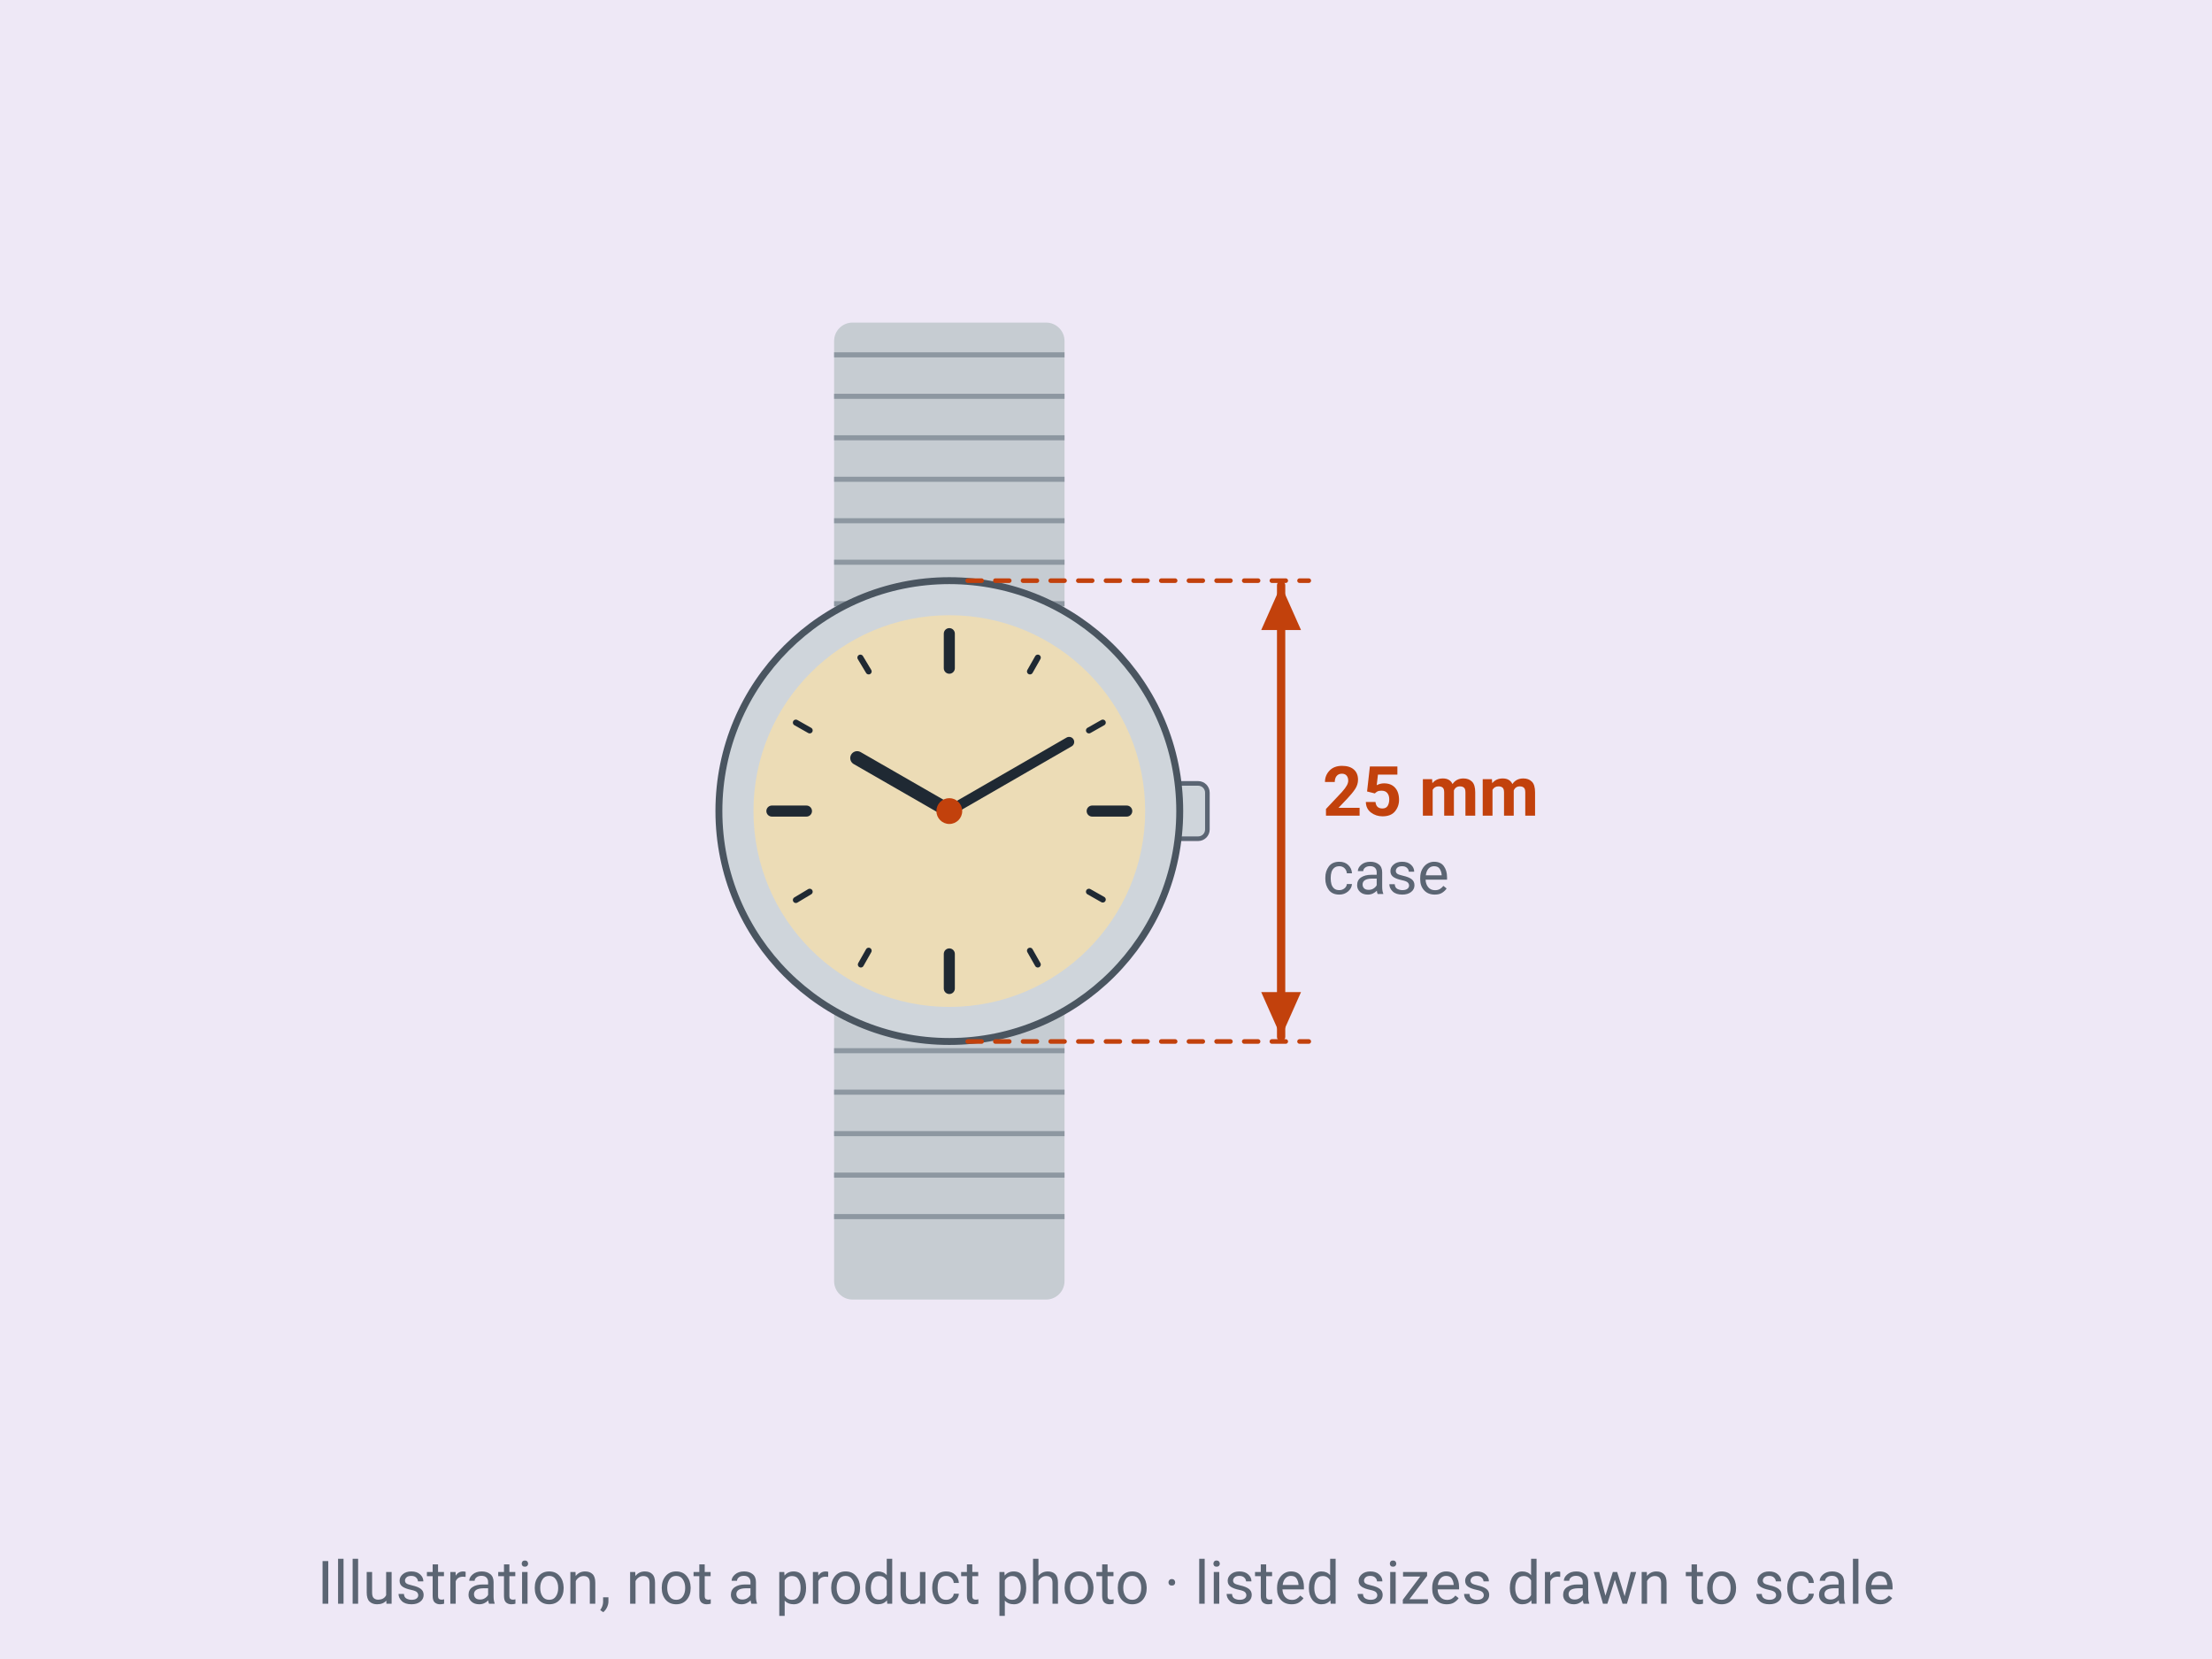
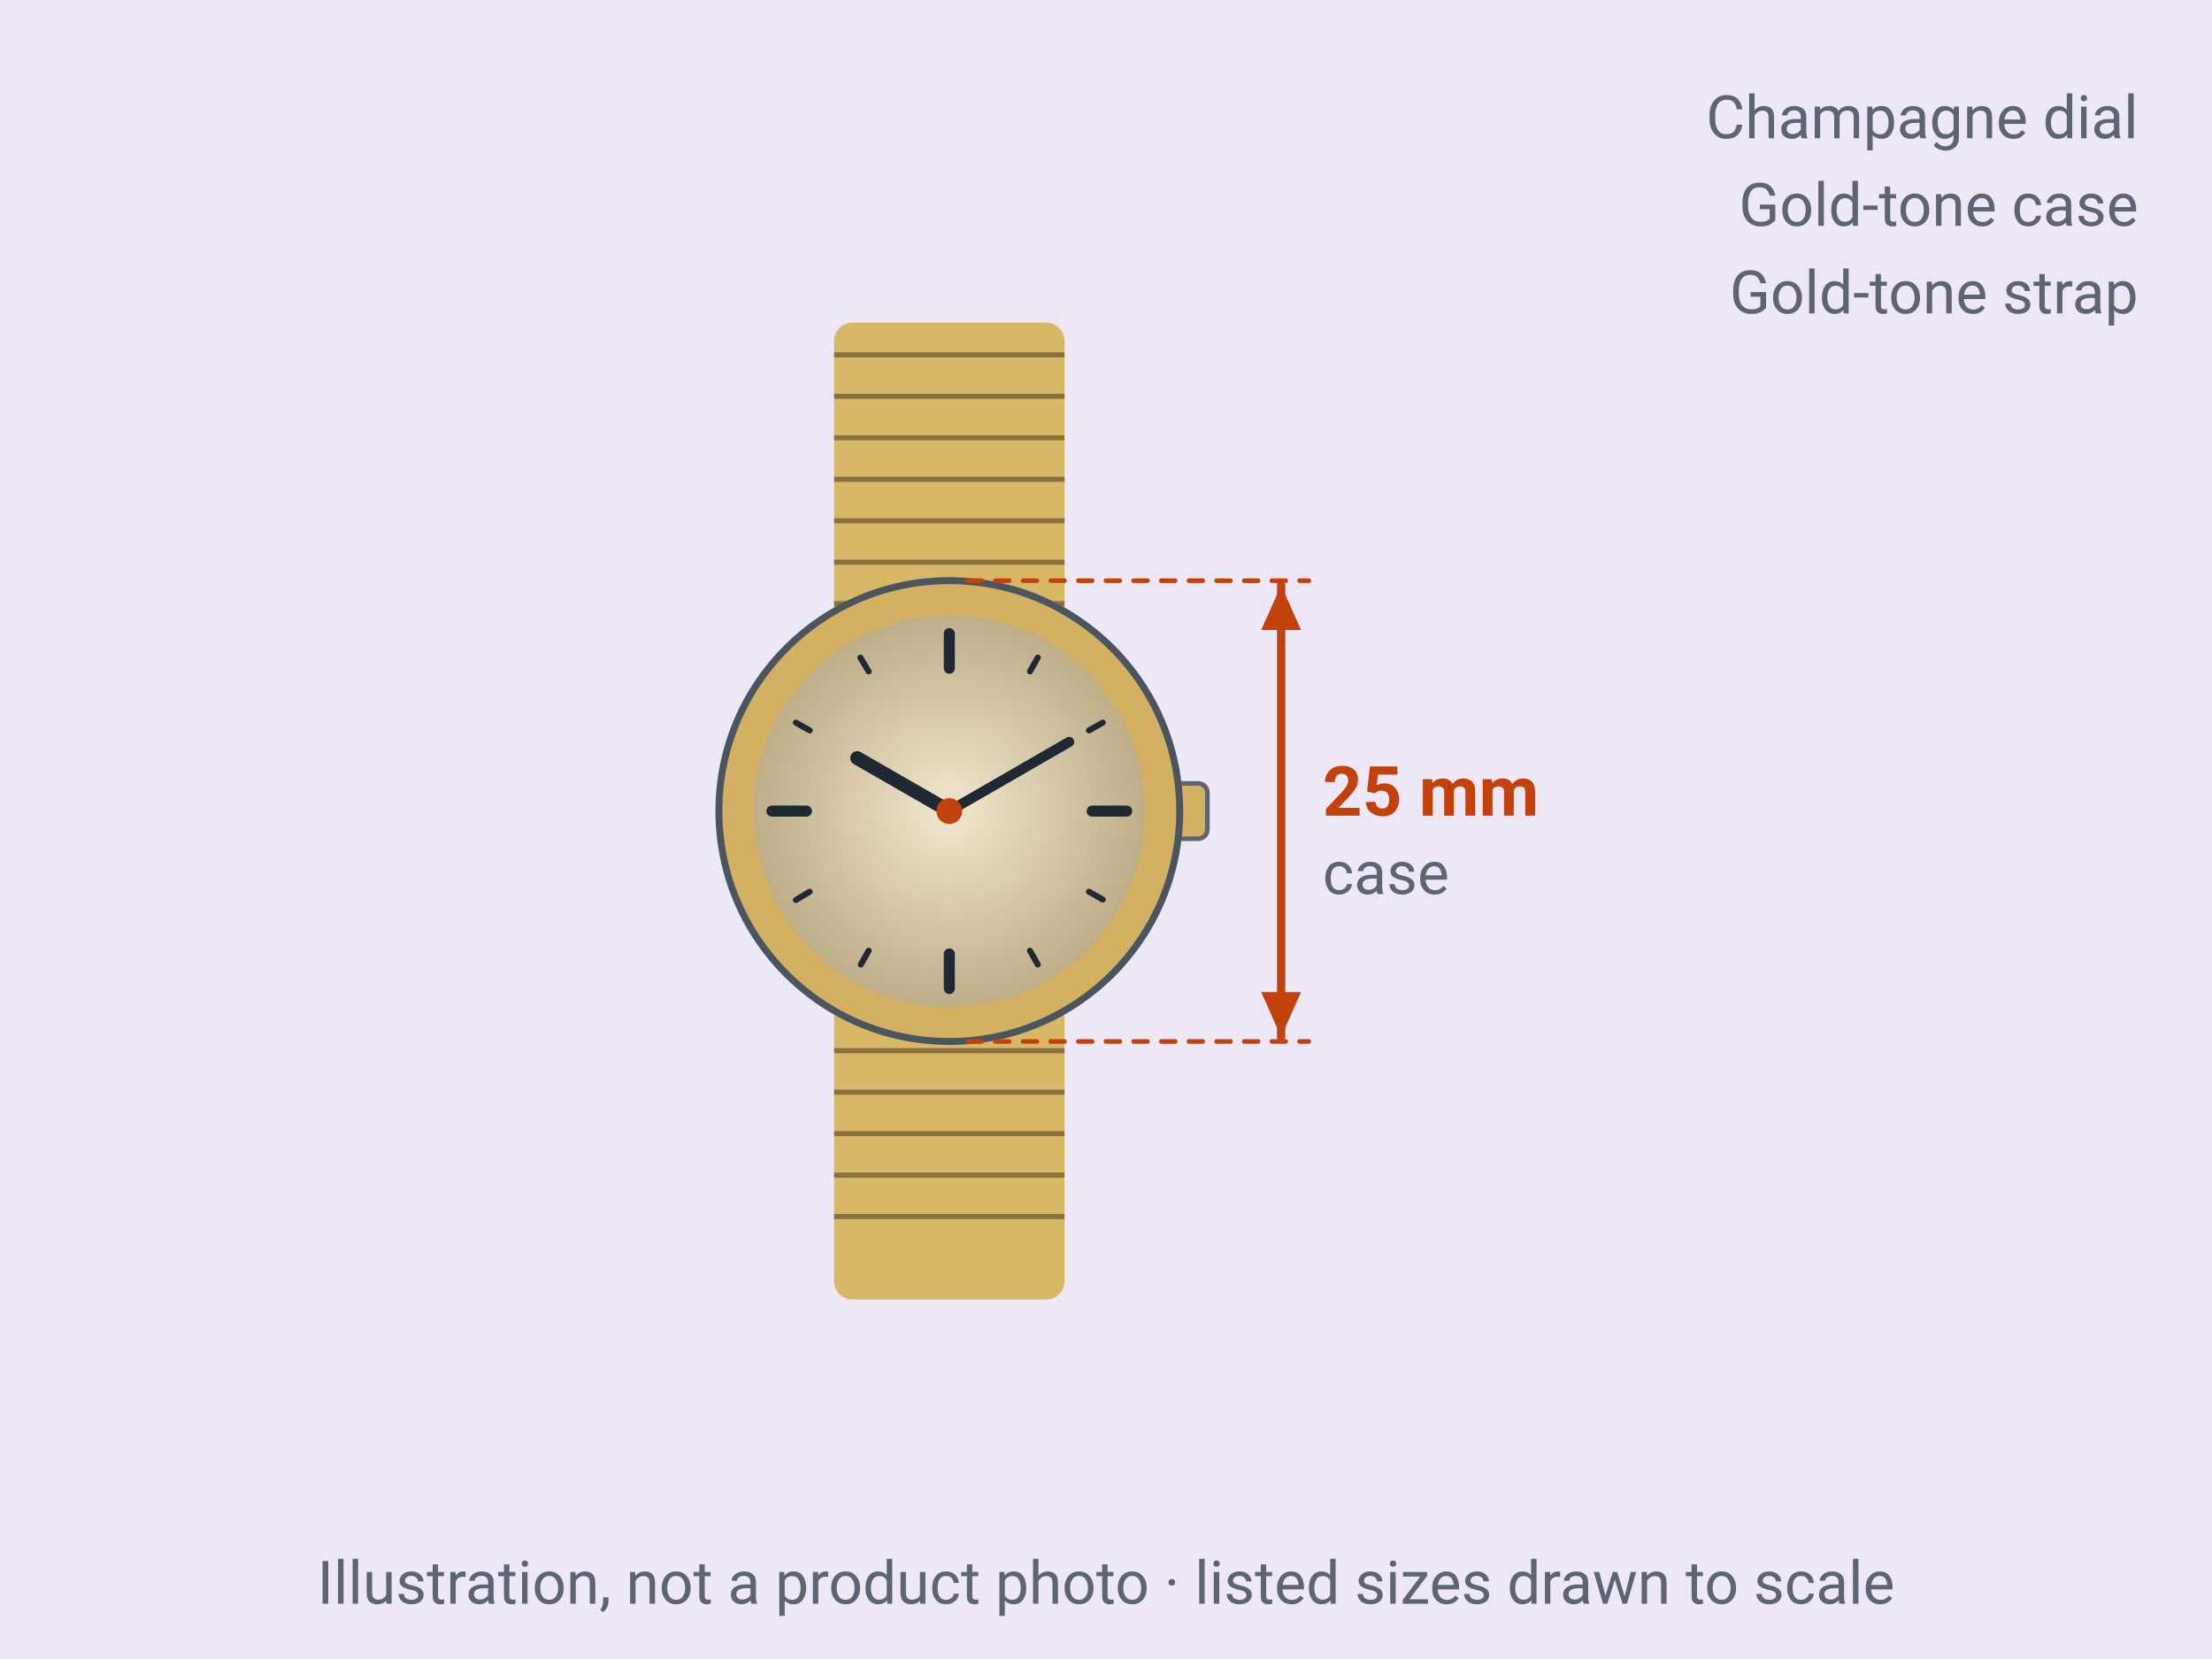
<svg xmlns="http://www.w3.org/2000/svg" viewBox="0 0 480 360" width="480" height="360" role="img">
-   <style>.k,.ks,.fs,.pk,.d,.l{fill:none;stroke-linecap:round;stroke-linejoin:round}.bg{fill:#eee8f6}.f{fill:#ffffff}.s{fill:#e9e4f2}.p{fill:#3b4652}.k{stroke:#6b48a8}.ks{stroke:#e9e4f2}.fs{stroke:#ffffff}.pk{stroke:#3b4652}.d{stroke:#c2410c}.dt{fill:#c2410c}.t{fill:#14202b}.m{fill:#5b6573}.l{stroke:#0f4c5c}.lt{fill:#0f4c5c}text{font-family:-apple-system, BlinkMacSystemFont, "Segoe UI", Roboto, Arial, sans-serif}@media (prefers-color-scheme:dark){.bg{fill:#231d2f}.f{fill:#1d262e}.s{fill:#3c3e55}.p{fill:#7d8995}.k{stroke:#b89cf0}.ks{stroke:#3c3e55}.fs{stroke:#1d262e}.pk{stroke:#7d8995}.d{stroke:#fb923c}.dt{fill:#fb923c}.t{fill:#e8edf1}.m{fill:#9ba6b2}.l{stroke:#7cc4d4}.lt{fill:#7cc4d4}}</style>
+   <style>.k,.ks,.ka,.fs,.pk,.d,.l{fill:none;stroke-linecap:round;stroke-linejoin:round}.bg{fill:#eee8f6}.f{fill:#ffffff}.s,.a{fill:#e9e4f2}.p{fill:#3b4652}.k{stroke:#6b48a8}.ks,.ka{stroke:#e9e4f2}.fs{stroke:#ffffff}.pk{stroke:#3b4652}.d{stroke:#c2410c}.dt{fill:#c2410c}.t{fill:#14202b}.m{fill:#5b6573}.l{stroke:#0f4c5c}.lt{fill:#0f4c5c}text{font-family:-apple-system, BlinkMacSystemFont, "Segoe UI", Roboto, Arial, sans-serif}@media (prefers-color-scheme:dark){.bg{fill:#231d2f}.f{fill:#1d262e}.s,.a{fill:#3c3e55}.p{fill:#7d8995}.k{stroke:#b89cf0}.ks,.ka{stroke:#3c3e55}.fs{stroke:#1d262e}.pk{stroke:#7d8995}.d{stroke:#fb923c}.dt{fill:#fb923c}.t{fill:#e8edf1}.m{fill:#9ba6b2}.l{stroke:#7cc4d4}.lt{fill:#7cc4d4}}</style>
  <defs>
    <marker id="a" viewBox="0 0 10 10" refX="9" refY="5" markerWidth="6" markerHeight="6" orient="auto-start-reverse">
      <path d="M0 1 9 5 0 9z" class="dt" />
    </marker>
  </defs>
  <rect class="bg" width="100%" height="100%" />
-   <rect x="181" y="70" width="50" height="106" rx="4" class="" stroke-width="0" fill="#c6ccd2" />
-   <line x1="181" y1="77" x2="231" y2="77" class="" stroke-width="1.1" stroke="#8d97a1" />
-   <line x1="181" y1="86" x2="231" y2="86" class="" stroke-width="1.1" stroke="#8d97a1" />
-   <line x1="181" y1="95" x2="231" y2="95" class="" stroke-width="1.1" stroke="#8d97a1" />
-   <line x1="181" y1="104" x2="231" y2="104" class="" stroke-width="1.1" stroke="#8d97a1" />
-   <line x1="181" y1="113" x2="231" y2="113" class="" stroke-width="1.1" stroke="#8d97a1" />
-   <line x1="181" y1="122" x2="231" y2="122" class="" stroke-width="1.1" stroke="#8d97a1" />
-   <line x1="181" y1="131" x2="231" y2="131" class="" stroke-width="1.1" stroke="#8d97a1" />
-   <line x1="181" y1="140" x2="231" y2="140" class="" stroke-width="1.1" stroke="#8d97a1" />
-   <line x1="181" y1="149" x2="231" y2="149" class="" stroke-width="1.1" stroke="#8d97a1" />
-   <line x1="181" y1="158" x2="231" y2="158" class="" stroke-width="1.1" stroke="#8d97a1" />
-   <rect x="181" y="176" width="50" height="106" rx="4" class="" stroke-width="0" fill="#c6ccd2" />
-   <line x1="181" y1="183" x2="231" y2="183" class="" stroke-width="1.1" stroke="#8d97a1" />
-   <line x1="181" y1="192" x2="231" y2="192" class="" stroke-width="1.1" stroke="#8d97a1" />
-   <line x1="181" y1="201" x2="231" y2="201" class="" stroke-width="1.1" stroke="#8d97a1" />
-   <line x1="181" y1="210" x2="231" y2="210" class="" stroke-width="1.1" stroke="#8d97a1" />
-   <line x1="181" y1="219" x2="231" y2="219" class="" stroke-width="1.1" stroke="#8d97a1" />
-   <line x1="181" y1="228" x2="231" y2="228" class="" stroke-width="1.1" stroke="#8d97a1" />
-   <line x1="181" y1="237" x2="231" y2="237" class="" stroke-width="1.1" stroke="#8d97a1" />
-   <line x1="181" y1="246" x2="231" y2="246" class="" stroke-width="1.1" stroke="#8d97a1" />
-   <line x1="181" y1="255" x2="231" y2="255" class="" stroke-width="1.1" stroke="#8d97a1" />
-   <line x1="181" y1="264" x2="231" y2="264" class="" stroke-width="1.1" stroke="#8d97a1" />
-   <rect x="253" y="170" width="9" height="12" rx="2" class="" stroke-width="1" fill="#cfd5db" stroke="#5b6573" />
-   <circle cx="206" cy="176" r="50" fill="#cfd5db" stroke="#4a5560" stroke-width="1.5" />
-   <circle cx="206" cy="176" r="42.5" fill="#ecdcb6" />
+   <rect x="181" y="70" width="50" height="106" rx="4" class="" stroke-width="0" fill="#d8b766" />
+   <line x1="181" y1="77" x2="231" y2="77" class="" stroke-width="1.1" stroke="#86713f" />
+   <line x1="181" y1="86" x2="231" y2="86" class="" stroke-width="1.1" stroke="#86713f" />
+   <line x1="181" y1="95" x2="231" y2="95" class="" stroke-width="1.1" stroke="#86713f" />
+   <line x1="181" y1="104" x2="231" y2="104" class="" stroke-width="1.1" stroke="#86713f" />
+   <line x1="181" y1="113" x2="231" y2="113" class="" stroke-width="1.1" stroke="#86713f" />
+   <line x1="181" y1="122" x2="231" y2="122" class="" stroke-width="1.1" stroke="#86713f" />
+   <line x1="181" y1="131" x2="231" y2="131" class="" stroke-width="1.1" stroke="#86713f" />
+   <line x1="181" y1="140" x2="231" y2="140" class="" stroke-width="1.1" stroke="#86713f" />
+   <line x1="181" y1="149" x2="231" y2="149" class="" stroke-width="1.1" stroke="#86713f" />
+   <line x1="181" y1="158" x2="231" y2="158" class="" stroke-width="1.1" stroke="#86713f" />
+   <rect x="181" y="176" width="50" height="106" rx="4" class="" stroke-width="0" fill="#d8b766" />
+   <line x1="181" y1="183" x2="231" y2="183" class="" stroke-width="1.1" stroke="#86713f" />
+   <line x1="181" y1="192" x2="231" y2="192" class="" stroke-width="1.1" stroke="#86713f" />
+   <line x1="181" y1="201" x2="231" y2="201" class="" stroke-width="1.1" stroke="#86713f" />
+   <line x1="181" y1="210" x2="231" y2="210" class="" stroke-width="1.1" stroke="#86713f" />
+   <line x1="181" y1="219" x2="231" y2="219" class="" stroke-width="1.1" stroke="#86713f" />
+   <line x1="181" y1="228" x2="231" y2="228" class="" stroke-width="1.1" stroke="#86713f" />
+   <line x1="181" y1="237" x2="231" y2="237" class="" stroke-width="1.1" stroke="#86713f" />
+   <line x1="181" y1="246" x2="231" y2="246" class="" stroke-width="1.1" stroke="#86713f" />
+   <line x1="181" y1="255" x2="231" y2="255" class="" stroke-width="1.1" stroke="#86713f" />
+   <line x1="181" y1="264" x2="231" y2="264" class="" stroke-width="1.1" stroke="#86713f" />
+   <rect x="253" y="170" width="9" height="12" rx="2" class="" stroke-width="1" fill="#d4b062" stroke="#5b6573" />
+   <defs>
+     <radialGradient id="g">
+       <stop offset="0" stop-color="#f2e7ce" />
+       <stop offset="1" stop-color="#beae88" />
+     </radialGradient>
+   </defs>
+   <circle cx="206" cy="176" r="50" fill="#d4b062" stroke="#4a5560" stroke-width="1.5" />
+   <circle cx="206" cy="176" r="42.5" fill="url(#g)" />
  <line x1="206" y1="145" x2="206" y2="137.5" class="" stroke-width="2.4" stroke="#1f2933" stroke-linecap="round" />
  <line x1="223.5" y1="145.7" x2="225.2" y2="142.7" class="" stroke-width="1.3" stroke="#1f2933" stroke-linecap="round" />
  <line x1="236.3" y1="158.5" x2="239.3" y2="156.8" class="" stroke-width="1.3" stroke="#1f2933" stroke-linecap="round" />
  <line x1="237" y1="176" x2="244.5" y2="176" class="" stroke-width="2.4" stroke="#1f2933" stroke-linecap="round" />
  <line x1="236.3" y1="193.5" x2="239.3" y2="195.2" class="" stroke-width="1.3" stroke="#1f2933" stroke-linecap="round" />
  <line x1="223.5" y1="206.3" x2="225.2" y2="209.3" class="" stroke-width="1.3" stroke="#1f2933" stroke-linecap="round" />
  <line x1="206" y1="207" x2="206" y2="214.5" class="" stroke-width="2.4" stroke="#1f2933" stroke-linecap="round" />
  <line x1="188.5" y1="206.3" x2="186.8" y2="209.3" class="" stroke-width="1.3" stroke="#1f2933" stroke-linecap="round" />
  <line x1="175.7" y1="193.5" x2="172.7" y2="195.3" class="" stroke-width="1.3" stroke="#1f2933" stroke-linecap="round" />
  <line x1="175" y1="176" x2="167.5" y2="176" class="" stroke-width="2.4" stroke="#1f2933" stroke-linecap="round" />
  <line x1="175.7" y1="158.5" x2="172.7" y2="156.8" class="" stroke-width="1.3" stroke="#1f2933" stroke-linecap="round" />
  <line x1="188.5" y1="145.7" x2="186.7" y2="142.7" class="" stroke-width="1.3" stroke="#1f2933" stroke-linecap="round" />
  <line x1="206" y1="176" x2="186" y2="164.5" class="" stroke-width="3" stroke="#1f2933" stroke-linecap="round" />
  <line x1="206" y1="176" x2="232" y2="161" class="" stroke-width="2.2" stroke="#1f2933" stroke-linecap="round" />
  <circle cx="206" cy="176" r="2.8" class="" fill="#c2410c" />
  <line x1="210" y1="126" x2="284" y2="126" class="d" stroke-width="1" stroke-dasharray="3 3" />
  <line x1="210" y1="226" x2="284" y2="226" class="d" stroke-width="1" stroke-dasharray="3 3" />
  <line x1="278" y1="127" x2="278" y2="225" class="d" stroke-width="1.8" marker-start="url(#a)" marker-end="url(#a)" />
  <text x="287" y="177" class="dt" font-size="15" font-weight="700" text-anchor="start">25 mm</text>
  <text x="287" y="194" class="m" font-size="13" text-anchor="start">case</text>
+   <text x="464" y="30" class="m" font-size="13" text-anchor="end">Champagne dial</text>
+   <text x="464" y="49" class="m" font-size="13" text-anchor="end">Gold-tone case</text>
+   <text x="464" y="68" class="m" font-size="13" text-anchor="end">Gold-tone strap</text>
  <text x="240" y="348" class="m" font-size="13" text-anchor="middle">Illustration, not a product photo · listed sizes drawn to scale</text>
</svg>
